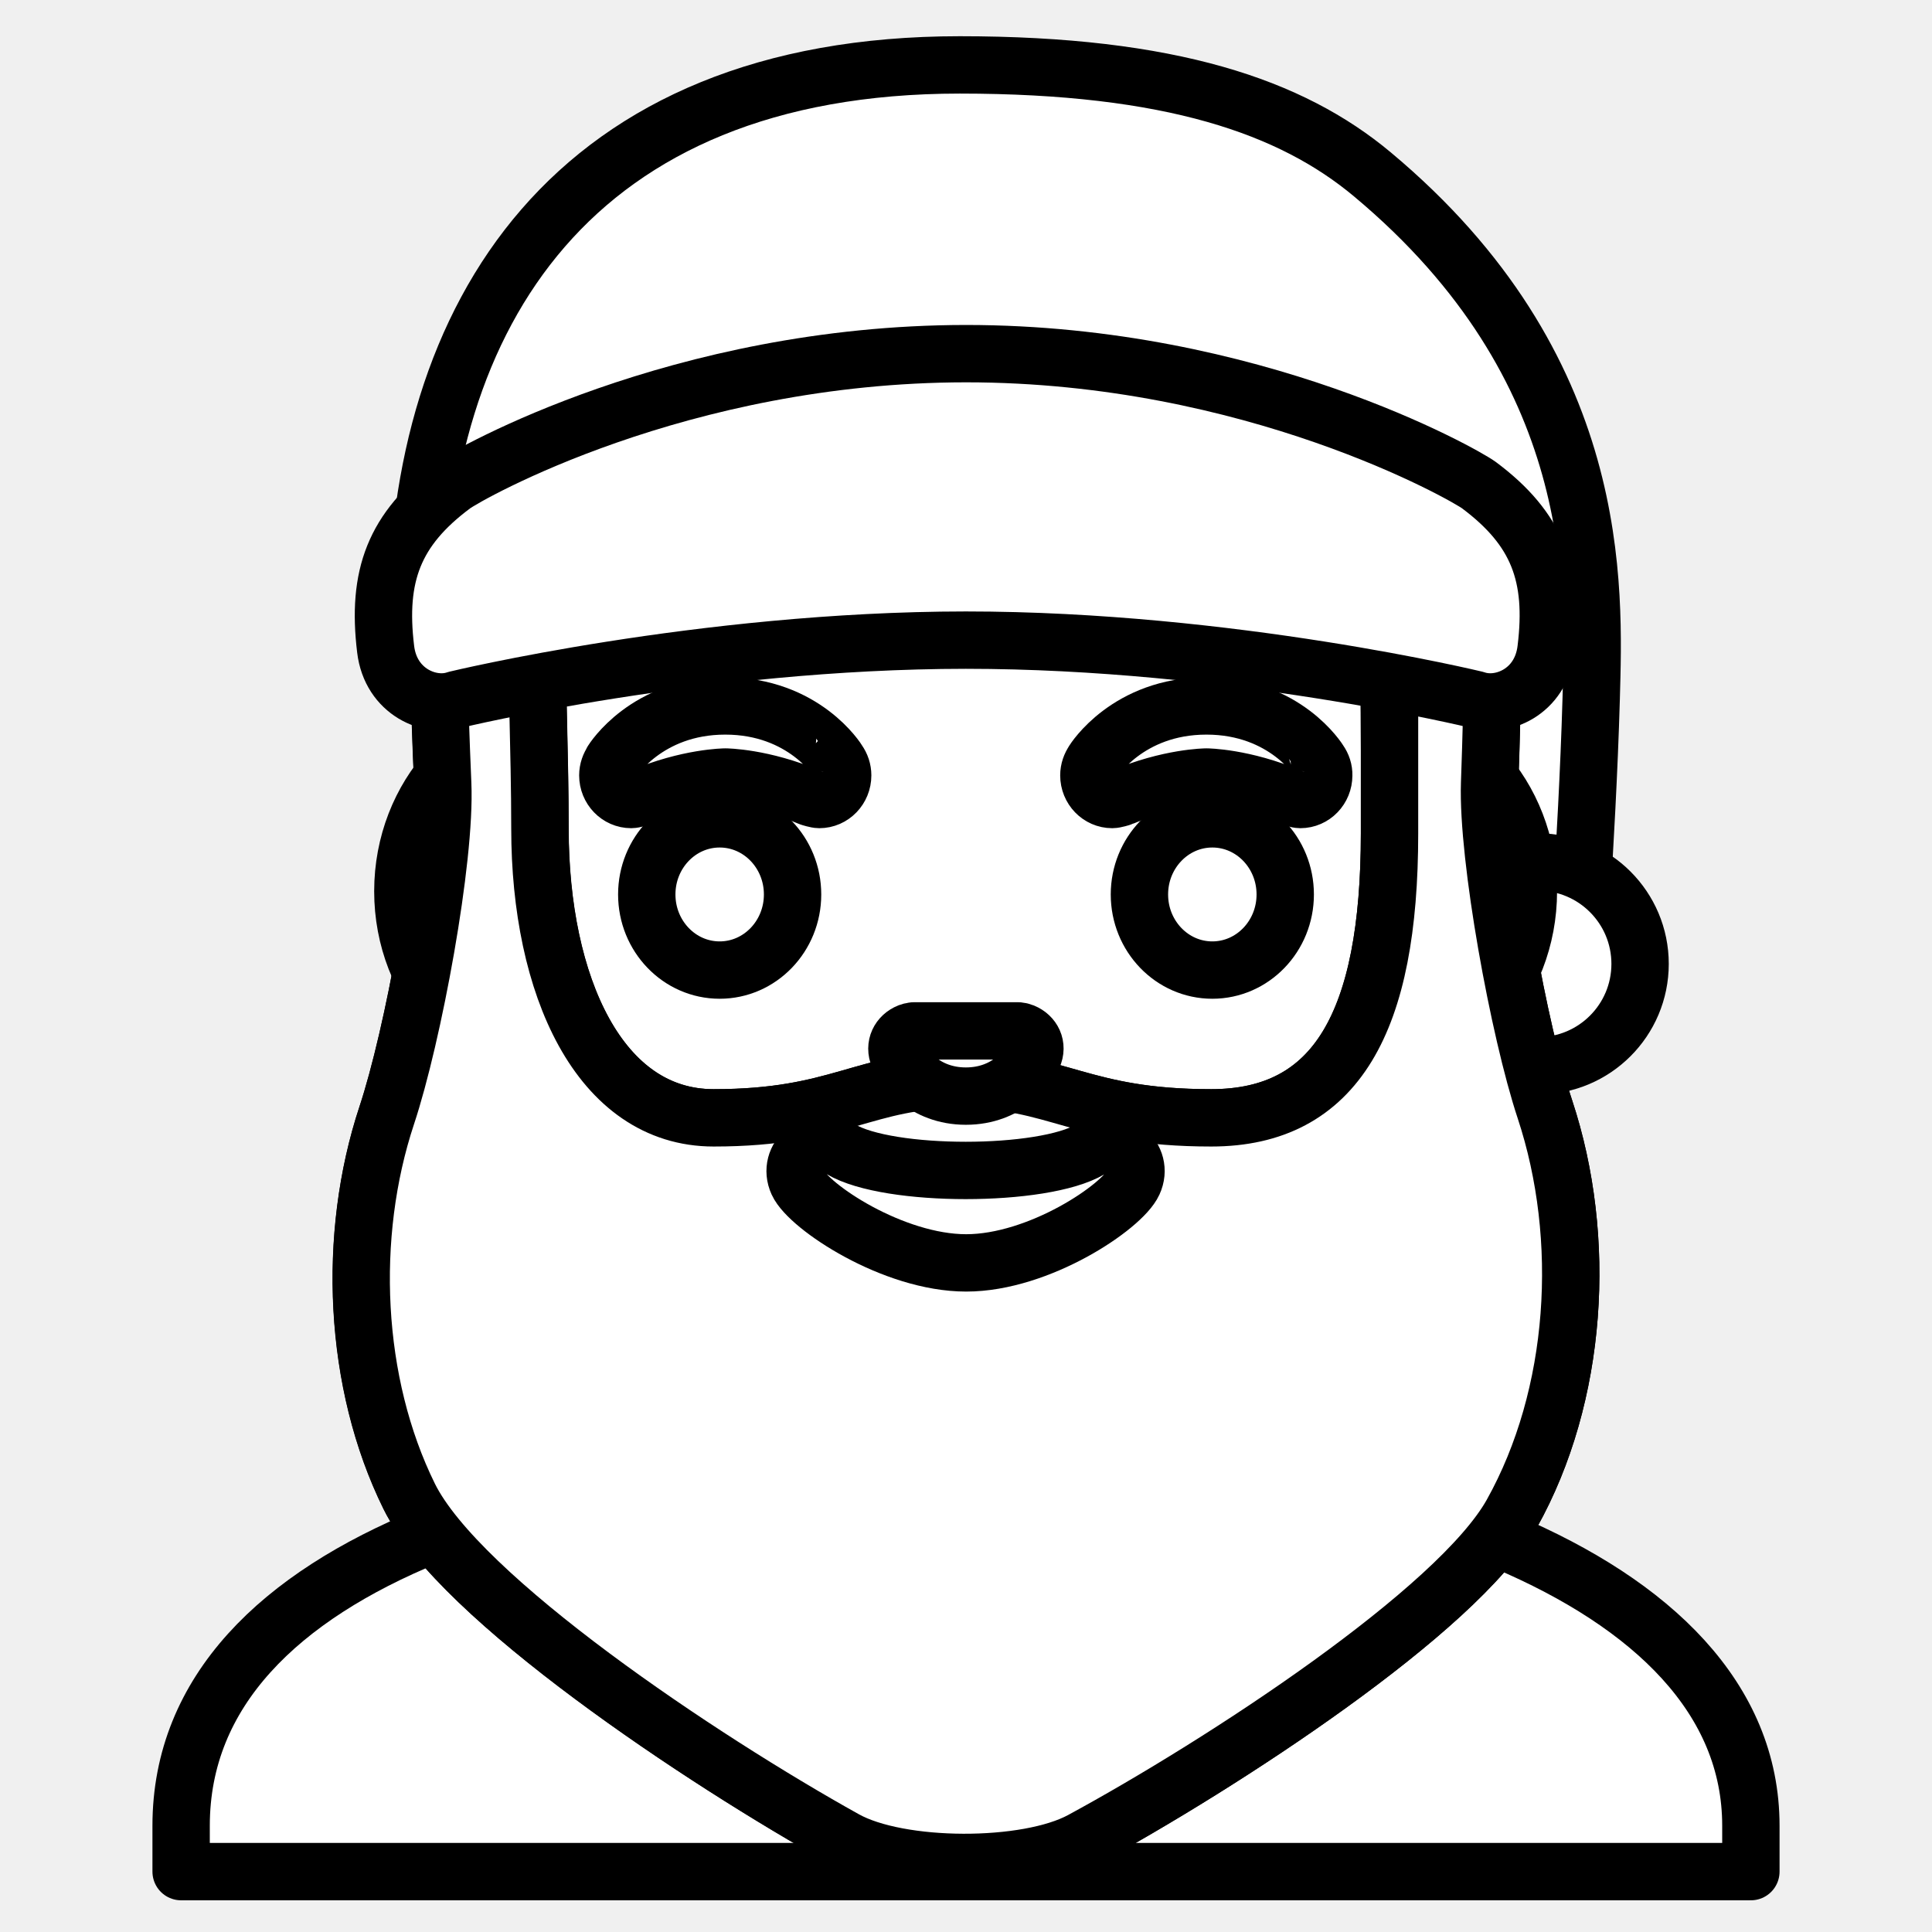
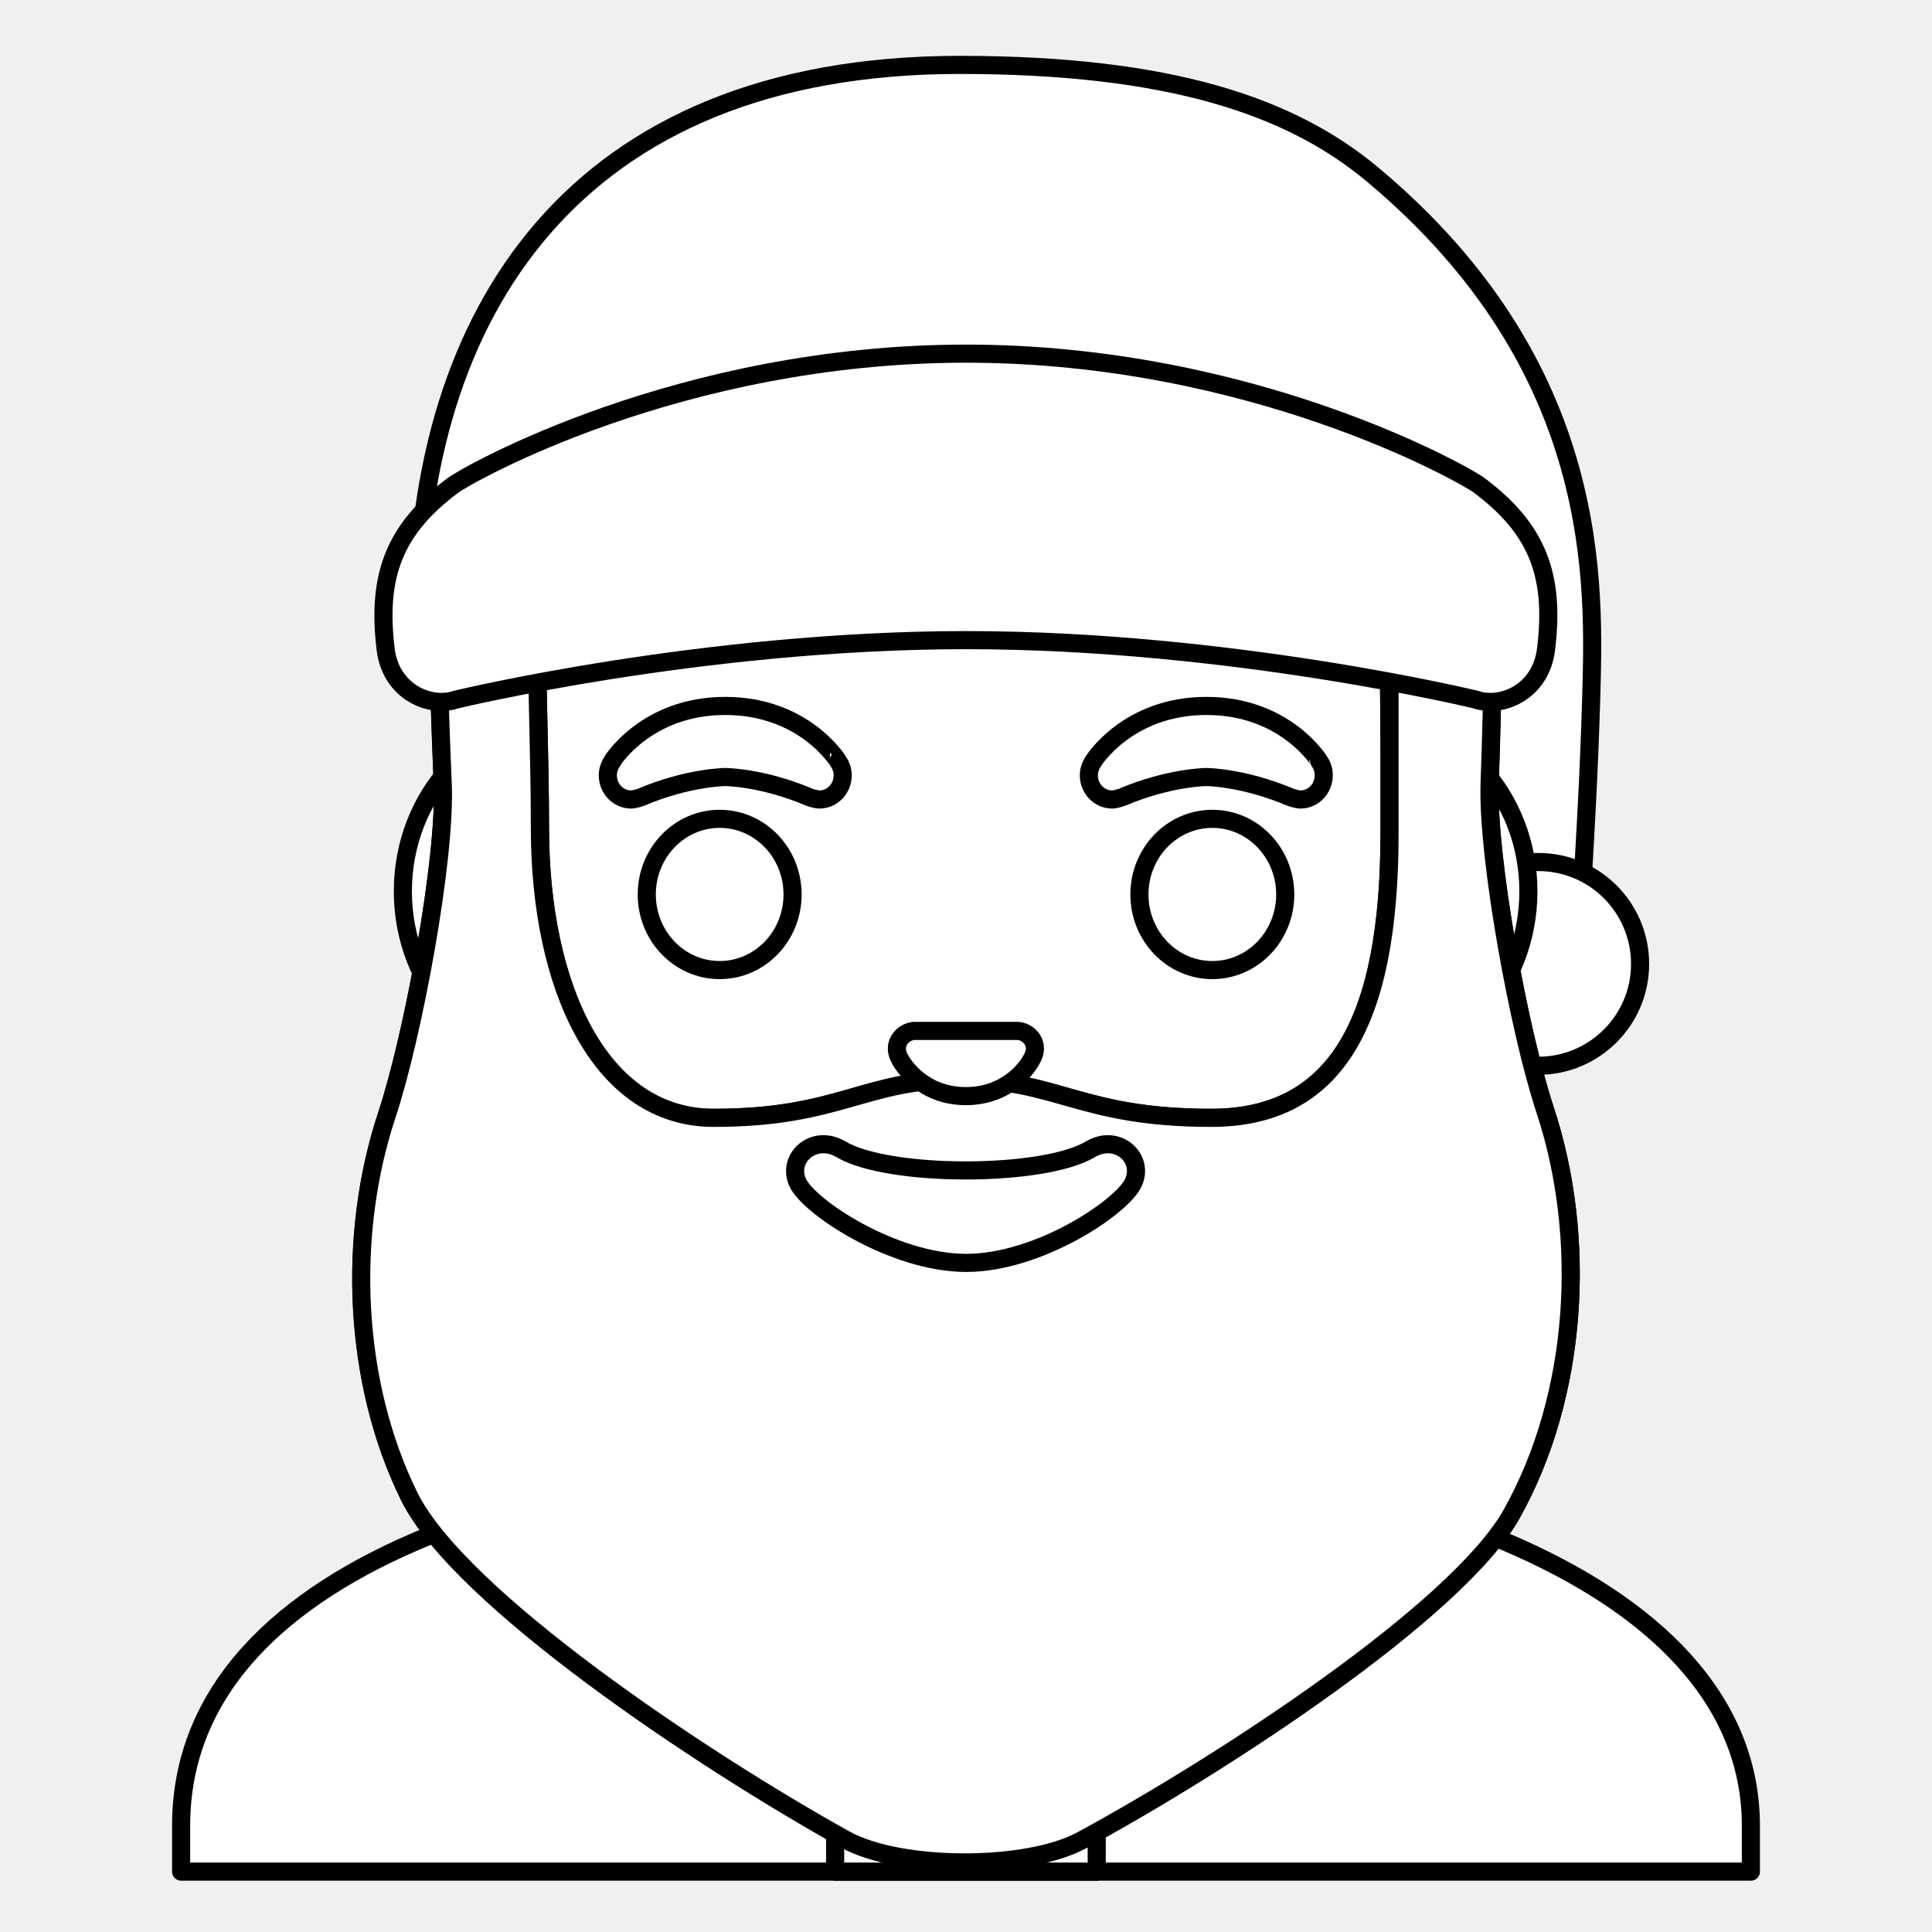
<svg xmlns="http://www.w3.org/2000/svg" version="1.1" id="Layer_1" x="0px" y="0px" viewBox="0 0 128 128" style="enable-background:new 0 0 128 128;" xml:space="preserve">
  <linearGradient id="SVGID_1_" gradientUnits="userSpaceOnUse" x1="27.61" y1="97.108" x2="105.482" y2="97.108" gradientTransform="matrix(1 0 0 -1 0 130)">
    <stop offset="0" style="stop-color:#F44336" />
    <stop offset="0.359" style="stop-color:#E73B32" />
    <stop offset="1" style="stop-color:#C62828" />
  </linearGradient>
-   <path d="M90.92,11.55C85.56,7.07,77.56,4.3,63.59,4.3c-25.64,0-35.98,16.53-35.98,36.87  c0,0.08,2.42,0.25,2.91,0.29c0.06,0,0.11,0.01,0.17,0.01L64,32c0,0,30.06,9.38,30.31,10.22l5.69,17.51  c0.31,1.04,1.26,1.75,2.35,1.75c1.29,0,2.36-1,2.45-2.29c0.18-2.87,0.48-8.01,0.62-12.9C105.62,38.86,106.28,24.38,90.92,11.55z" fill="#ffffff" stroke="#000000" stroke-width="3.8" stroke-linecap="round" stroke-linejoin="round" />
-   <ellipse cx="101.91" cy="63.86" rx="6.75" ry="6.75" fill="#ffffff" stroke="#000000" stroke-width="3.8" stroke-linecap="round" stroke-linejoin="round" />
+   <path d="M90.92,11.55C85.56,7.07,77.56,4.3,63.59,4.3c-25.64,0-35.98,16.53-35.98,36.87  c0,0.08,2.42,0.25,2.91,0.29c0.06,0,0.11,0.01,0.17,0.01L64,32c0,0,30.06,9.38,30.31,10.22l5.69,17.51  c0.31,1.04,1.26,1.75,2.35,1.75c1.29,0,2.36-1,2.45-2.29c0.18-2.87,0.48-8.01,0.62-12.9C105.62,38.86,106.28,24.38,90.92,11.55z" fill="#ffffff" stroke="#000000" stroke-width="1.2" stroke-linecap="round" stroke-linejoin="round" />
+   <ellipse cx="101.91" cy="63.86" rx="6.75" ry="6.75" fill="#ffffff" stroke="#000000" stroke-width="1.2" stroke-linecap="round" stroke-linejoin="round" />
  <g id="robe">
    <linearGradient id="SVGID_2_" gradientUnits="userSpaceOnUse" x1="64" y1="33.159" x2="64" y2="4.681" gradientTransform="matrix(1 0 0 -1 0 130)">
      <stop offset="0" style="stop-color:#F44336" />
      <stop offset="0.359" style="stop-color:#E73B32" />
      <stop offset="1" style="stop-color:#C62828" />
    </linearGradient>
-     <path d="M64.14,95.97H64c-25.65,0.03-52,7.1-52,24.99V124h1.45h1.44h98.22h1.46H116v-3.04   C116,104.1,89.9,95.97,64.14,95.97z" fill="#ffffff" stroke="#000000" stroke-width="3.8" stroke-linecap="round" stroke-linejoin="round" />
-     <polygon points="55.33,105.67 55.33,124 56.83,124 58.33,124 69.67,124 71.16,124 72.66,124 72.66,105.67     " fill="#ffffff" stroke="#000000" stroke-width="3.8" stroke-linecap="round" stroke-linejoin="round" />
+     <path d="M64.14,95.97H64c-25.65,0.03-52,7.1-52,24.99V124h1.45h1.44h98.22h1.46H116v-3.04   C116,104.1,89.9,95.97,64.14,95.97z" fill="#ffffff" stroke="#000000" stroke-width="1.2" stroke-linecap="round" stroke-linejoin="round" />
+     <polygon points="55.33,105.67 55.33,124 56.83,124 58.33,124 69.67,124 71.16,124 72.66,124 72.66,105.67     " fill="#ffffff" stroke="#000000" stroke-width="1.2" stroke-linecap="round" stroke-linejoin="round" />
  </g>
-   <path id="ears_1_" d="M90.76,47.55H37.19c-5.78,0-10.5,5.17-10.5,11.5s4.73,11.5,10.5,11.5h53.57  c5.78,0,10.5-5.18,10.5-11.5S96.54,47.55,90.76,47.55z" fill="#ffffff" stroke="#000000" stroke-width="3.8" stroke-linecap="round" stroke-linejoin="round" />
-   <path id="head" d="M35.75,34.96c-2.32,6.06-3.55,12.89-3.55,20.05c0,11.73,3.39,21.52,9.81,28.3  c5.65,5.97,13.31,9.26,21.58,9.26c8.26,0,15.93-3.29,21.58-9.26c6.42-6.78,9.81-16.57,9.81-28.3c0-7.17-1.24-13.99-3.55-20.05H35.75  z" fill="#ffffff" stroke="#000000" stroke-width="3.8" stroke-linecap="round" stroke-linejoin="round" />
+   <path id="ears_1_" d="M90.76,47.55H37.19c-5.78,0-10.5,5.17-10.5,11.5s4.73,11.5,10.5,11.5h53.57  c5.78,0,10.5-5.18,10.5-11.5S96.54,47.55,90.76,47.55z" fill="#ffffff" stroke="#000000" stroke-width="1.2" stroke-linecap="round" stroke-linejoin="round" />
+   <path id="head" d="M35.75,34.96c-2.32,6.06-3.55,12.89-3.55,20.05c0,11.73,3.39,21.52,9.81,28.3  c5.65,5.97,13.31,9.26,21.58,9.26c8.26,0,15.93-3.29,21.58-9.26c6.42-6.78,9.81-16.57,9.81-28.3c0-7.17-1.24-13.99-3.55-20.05H35.75  z" fill="#ffffff" stroke="#000000" stroke-width="1.2" stroke-linecap="round" stroke-linejoin="round" />
  <g id="eyes">
-     <ellipse cx="47.68" cy="59.26" rx="4.83" ry="5.01" fill="#ffffff" stroke="#000000" stroke-width="3.8" stroke-linecap="round" stroke-linejoin="round" />
-     <ellipse cx="80.32" cy="59.26" rx="4.83" ry="5.01" fill="#ffffff" stroke="#000000" stroke-width="3.8" stroke-linecap="round" stroke-linejoin="round" />
+     <ellipse cx="47.68" cy="59.26" rx="4.83" ry="5.01" fill="#ffffff" stroke="#000000" stroke-width="1.2" stroke-linecap="round" stroke-linejoin="round" />
+     <ellipse cx="80.32" cy="59.26" rx="4.83" ry="5.01" fill="#ffffff" stroke="#000000" stroke-width="1.2" stroke-linecap="round" stroke-linejoin="round" />
  </g>
  <g id="eyebrows_x5F_white">
-     <path d="M87.41,50.44L87.41,50.44c0-0.01-2.25-3.67-7.48-3.67c-5.23,0-7.49,3.66-7.49,3.66l0,0.01   c-0.18,0.26-0.3,0.58-0.3,0.93c0,0.88,0.69,1.6,1.55,1.6c0.18,0,0.61-0.13,0.65-0.15c3.13-1.33,5.59-1.34,5.59-1.34   s2.43,0.01,5.57,1.34c0.04,0.02,0.47,0.15,0.65,0.15c0.86,0,1.55-0.72,1.55-1.6C87.71,51.03,87.6,50.71,87.41,50.44z" fill="#ffffff" stroke="#000000" stroke-width="3.8" stroke-linecap="round" stroke-linejoin="round" />
-     <path d="M55.53,50.44L55.53,50.44c0.01-0.01-2.25-3.67-7.48-3.67s-7.49,3.66-7.49,3.66l0.01,0.01   c-0.18,0.26-0.3,0.58-0.3,0.93c0,0.88,0.69,1.6,1.55,1.6c0.18,0,0.61-0.13,0.65-0.15c3.13-1.33,5.59-1.34,5.59-1.34   s2.44,0.01,5.57,1.34c0.04,0.02,0.47,0.15,0.65,0.15c0.86,0,1.55-0.72,1.55-1.6C55.83,51.03,55.72,50.71,55.53,50.44z" fill="#ffffff" stroke="#000000" stroke-width="3.8" stroke-linecap="round" stroke-linejoin="round" />
+     <path d="M87.41,50.44L87.41,50.44c0-0.01-2.25-3.67-7.48-3.67c-5.23,0-7.49,3.66-7.49,3.66l0,0.01   c-0.18,0.26-0.3,0.58-0.3,0.93c0,0.88,0.69,1.6,1.55,1.6c0.18,0,0.61-0.13,0.65-0.15c3.13-1.33,5.59-1.34,5.59-1.34   s2.43,0.01,5.57,1.34c0.04,0.02,0.47,0.15,0.65,0.15c0.86,0,1.55-0.72,1.55-1.6C87.71,51.03,87.6,50.71,87.41,50.44z" fill="#ffffff" stroke="#000000" stroke-width="1.2" stroke-linecap="round" stroke-linejoin="round" />
+     <path d="M55.53,50.44L55.53,50.44c0.01-0.01-2.25-3.67-7.48-3.67s-7.49,3.66-7.49,3.66l0.01,0.01   c-0.18,0.26-0.3,0.58-0.3,0.93c0,0.88,0.69,1.6,1.55,1.6c0.18,0,0.61-0.13,0.65-0.15c3.13-1.33,5.59-1.34,5.59-1.34   s2.44,0.01,5.57,1.34c0.04,0.02,0.47,0.15,0.65,0.15c0.86,0,1.55-0.72,1.55-1.6C55.83,51.03,55.72,50.71,55.53,50.44z" fill="#ffffff" stroke="#000000" stroke-width="1.2" stroke-linecap="round" stroke-linejoin="round" />
  </g>
  <g>
    <linearGradient id="SVGID_3_" gradientUnits="userSpaceOnUse" x1="63.999" y1="100.565" x2="63.999" y2="20.882">
      <stop offset="0.488" style="stop-color:#F5F5F5" />
      <stop offset="0.831" style="stop-color:#BDBDBD" />
    </linearGradient>
-     <path d="M102.36,73.51c-1.74-5.25-3.83-16.73-3.66-21.6c0.22-6.4,0.24-10.71,0.2-13.78   c-0.05-3.7-3.07-6.67-6.78-6.67c0,0-0.67,0-0.69,0v6.51c0.7,3.34,0.63,9.44,0.63,17.24c0,12.46-3.52,18.85-11.82,18.85   c-8.67,0-10.15-2.55-16.59-2.55c-6.45,0-7.98,2.55-16.37,2.55c-7.57,0-11.5-8.77-11.5-19.17c0-4.57-0.2-9.04-0.19-12.58h0V31.47   c-3.66,0.1-6.6,3.08-6.6,6.77c0.01,3.06,0.08,7.35,0.35,13.67c0.21,4.99-1.97,16.71-3.71,21.98c-2.64,7.96-2.22,17.72,1.49,25.24   c3.32,6.73,19.39,17.45,28.87,22.72c3.62,2.01,12.05,2.03,15.69,0.06c9.33-5.06,24.9-15.22,28.48-21.63   C104.54,92.45,105.18,82.04,102.36,73.51z" fill="#ffffff" stroke="#000000" stroke-width="3.8" stroke-linecap="round" stroke-linejoin="round" />
+     <path d="M102.36,73.51c-1.74-5.25-3.83-16.73-3.66-21.6c0.22-6.4,0.24-10.71,0.2-13.78   c-0.05-3.7-3.07-6.67-6.78-6.67c0,0-0.67,0-0.69,0v6.51c0.7,3.34,0.63,9.44,0.63,17.24c0,12.46-3.52,18.85-11.82,18.85   c-8.67,0-10.15-2.55-16.59-2.55c-6.45,0-7.98,2.55-16.37,2.55c-7.57,0-11.5-8.77-11.5-19.17c0-4.57-0.2-9.04-0.19-12.58h0V31.47   c-3.66,0.1-6.6,3.08-6.6,6.77c0.01,3.06,0.08,7.35,0.35,13.67c0.21,4.99-1.97,16.71-3.71,21.98c-2.64,7.96-2.22,17.72,1.49,25.24   c3.32,6.73,19.39,17.45,28.87,22.72c3.62,2.01,12.05,2.03,15.69,0.06c9.33-5.06,24.9-15.22,28.48-21.63   C104.54,92.45,105.18,82.04,102.36,73.51z" fill="#ffffff" stroke="#000000" stroke-width="1.2" stroke-linecap="round" stroke-linejoin="round" />
    <radialGradient id="SVGID_4_" cx="64.273" cy="75.41" r="48.557" gradientUnits="userSpaceOnUse">
      <stop offset="0.706" style="stop-color:#FFFFFF;stop-opacity:0" />
      <stop offset="1" style="stop-color:#BDBDBD" />
    </radialGradient>
-     <path d="M102.36,73.51c-1.74-5.25-3.83-16.72-3.67-21.6c0.23-6.4,0.24-10.71,0.2-13.77   c-0.05-3.71-3.07-6.67-6.77-6.67h-0.06v23.75c0,12.46-3.52,18.84-11.81,18.84c-8.68,0-10.16-2.54-16.6-2.54   c-6.45,0-7.98,2.54-16.37,2.54c-7.57,0-11.51-8.76-11.51-19.17c0-5.32-0.27-10.51-0.16-14.25h-0.03v-9.16   c-3.66,0.09-6.6,3.08-6.59,6.77c0,3.06,0.07,7.36,0.34,13.67c0.22,4.99-1.96,16.72-3.71,21.98c-2.64,7.97-2.22,17.72,1.49,25.24   c3.33,6.74,19.39,17.45,28.87,22.72c3.62,2.02,12.05,2.04,15.69,0.06c9.33-5.06,24.9-15.22,28.49-21.63   C104.54,92.45,105.18,82.04,102.36,73.51z" fill="#ffffff" stroke="#000000" stroke-width="3.8" stroke-linecap="round" stroke-linejoin="round" />
+     <path d="M102.36,73.51c-1.74-5.25-3.83-16.72-3.67-21.6c0.23-6.4,0.24-10.71,0.2-13.77   c-0.05-3.71-3.07-6.67-6.77-6.67h-0.06v23.75c0,12.46-3.52,18.84-11.81,18.84c-8.68,0-10.16-2.54-16.6-2.54   c-6.45,0-7.98,2.54-16.37,2.54c-7.57,0-11.51-8.76-11.51-19.17c0-5.32-0.27-10.51-0.16-14.25h-0.03v-9.16   c-3.66,0.09-6.6,3.08-6.59,6.77c0,3.06,0.07,7.36,0.34,13.67c0.22,4.99-1.96,16.72-3.71,21.98c-2.64,7.97-2.22,17.72,1.49,25.24   c3.33,6.74,19.39,17.45,28.87,22.72c3.62,2.02,12.05,2.04,15.69,0.06c9.33-5.06,24.9-15.22,28.49-21.63   C104.54,92.45,105.18,82.04,102.36,73.51z" fill="#ffffff" stroke="#000000" stroke-width="1.2" stroke-linecap="round" stroke-linejoin="round" />
  </g>
-   <path id="mouth" d="M72.23,76.15c-3.13,1.86-13.37,1.86-16.5,0c-1.79-1.07-3.63,0.56-2.88,2.2  c0.73,1.6,6.32,5.32,11.16,5.32s10.35-3.72,11.08-5.32C75.84,76.72,74.03,75.08,72.23,76.15z" fill="#ffffff" stroke="#000000" stroke-width="3.8" stroke-linecap="round" stroke-linejoin="round" />
-   <path id="nose" d="M67.79,68.38c-0.1-0.04-0.21-0.07-0.32-0.08h-6.94c-0.11,0.01-0.21,0.04-0.32,0.08  c-0.63,0.25-0.98,0.91-0.68,1.6s1.68,2.64,4.46,2.64c2.79,0,4.17-1.95,4.46-2.64C68.76,69.29,68.42,68.64,67.79,68.38z" fill="#ffffff" stroke="#000000" stroke-width="3.8" stroke-linecap="round" stroke-linejoin="round" />
-   <path d="M97.98,32.14C97.03,31.44,83,23.43,64,23.43c-19,0.01-33.03,8.01-33.98,8.72  c-3.91,2.91-5.06,6-4.47,10.86c0.34,2.85,2.97,3.93,4.66,3.34c0,0,16.26-3.93,33.78-3.94c17.53,0,33.78,3.94,33.78,3.94  c1.7,0.59,4.32-0.49,4.66-3.34C103.03,38.14,101.88,35.05,97.98,32.14z" fill="#ffffff" stroke="#000000" stroke-width="3.8" stroke-linecap="round" stroke-linejoin="round" />
+   <path id="mouth" d="M72.23,76.15c-3.13,1.86-13.37,1.86-16.5,0c-1.79-1.07-3.63,0.56-2.88,2.2  c0.73,1.6,6.32,5.32,11.16,5.32s10.35-3.72,11.08-5.32C75.84,76.72,74.03,75.08,72.23,76.15z" fill="#ffffff" stroke="#000000" stroke-width="1.2" stroke-linecap="round" stroke-linejoin="round" />
+   <path id="nose" d="M67.79,68.38c-0.1-0.04-0.21-0.07-0.32-0.08h-6.94c-0.11,0.01-0.21,0.04-0.32,0.08  c-0.63,0.25-0.98,0.91-0.68,1.6s1.68,2.64,4.46,2.64c2.79,0,4.17-1.95,4.46-2.64C68.76,69.29,68.42,68.64,67.79,68.38z" fill="#ffffff" stroke="#000000" stroke-width="1.2" stroke-linecap="round" stroke-linejoin="round" />
+   <path d="M97.98,32.14C97.03,31.44,83,23.43,64,23.43c-19,0.01-33.03,8.01-33.98,8.72  c-3.91,2.91-5.06,6-4.47,10.86c0.34,2.85,2.97,3.93,4.66,3.34c0,0,16.26-3.93,33.78-3.94c17.53,0,33.78,3.94,33.78,3.94  c1.7,0.59,4.32-0.49,4.66-3.34C103.03,38.14,101.88,35.05,97.98,32.14z" fill="#ffffff" stroke="#000000" stroke-width="1.2" stroke-linecap="round" stroke-linejoin="round" />
</svg>
